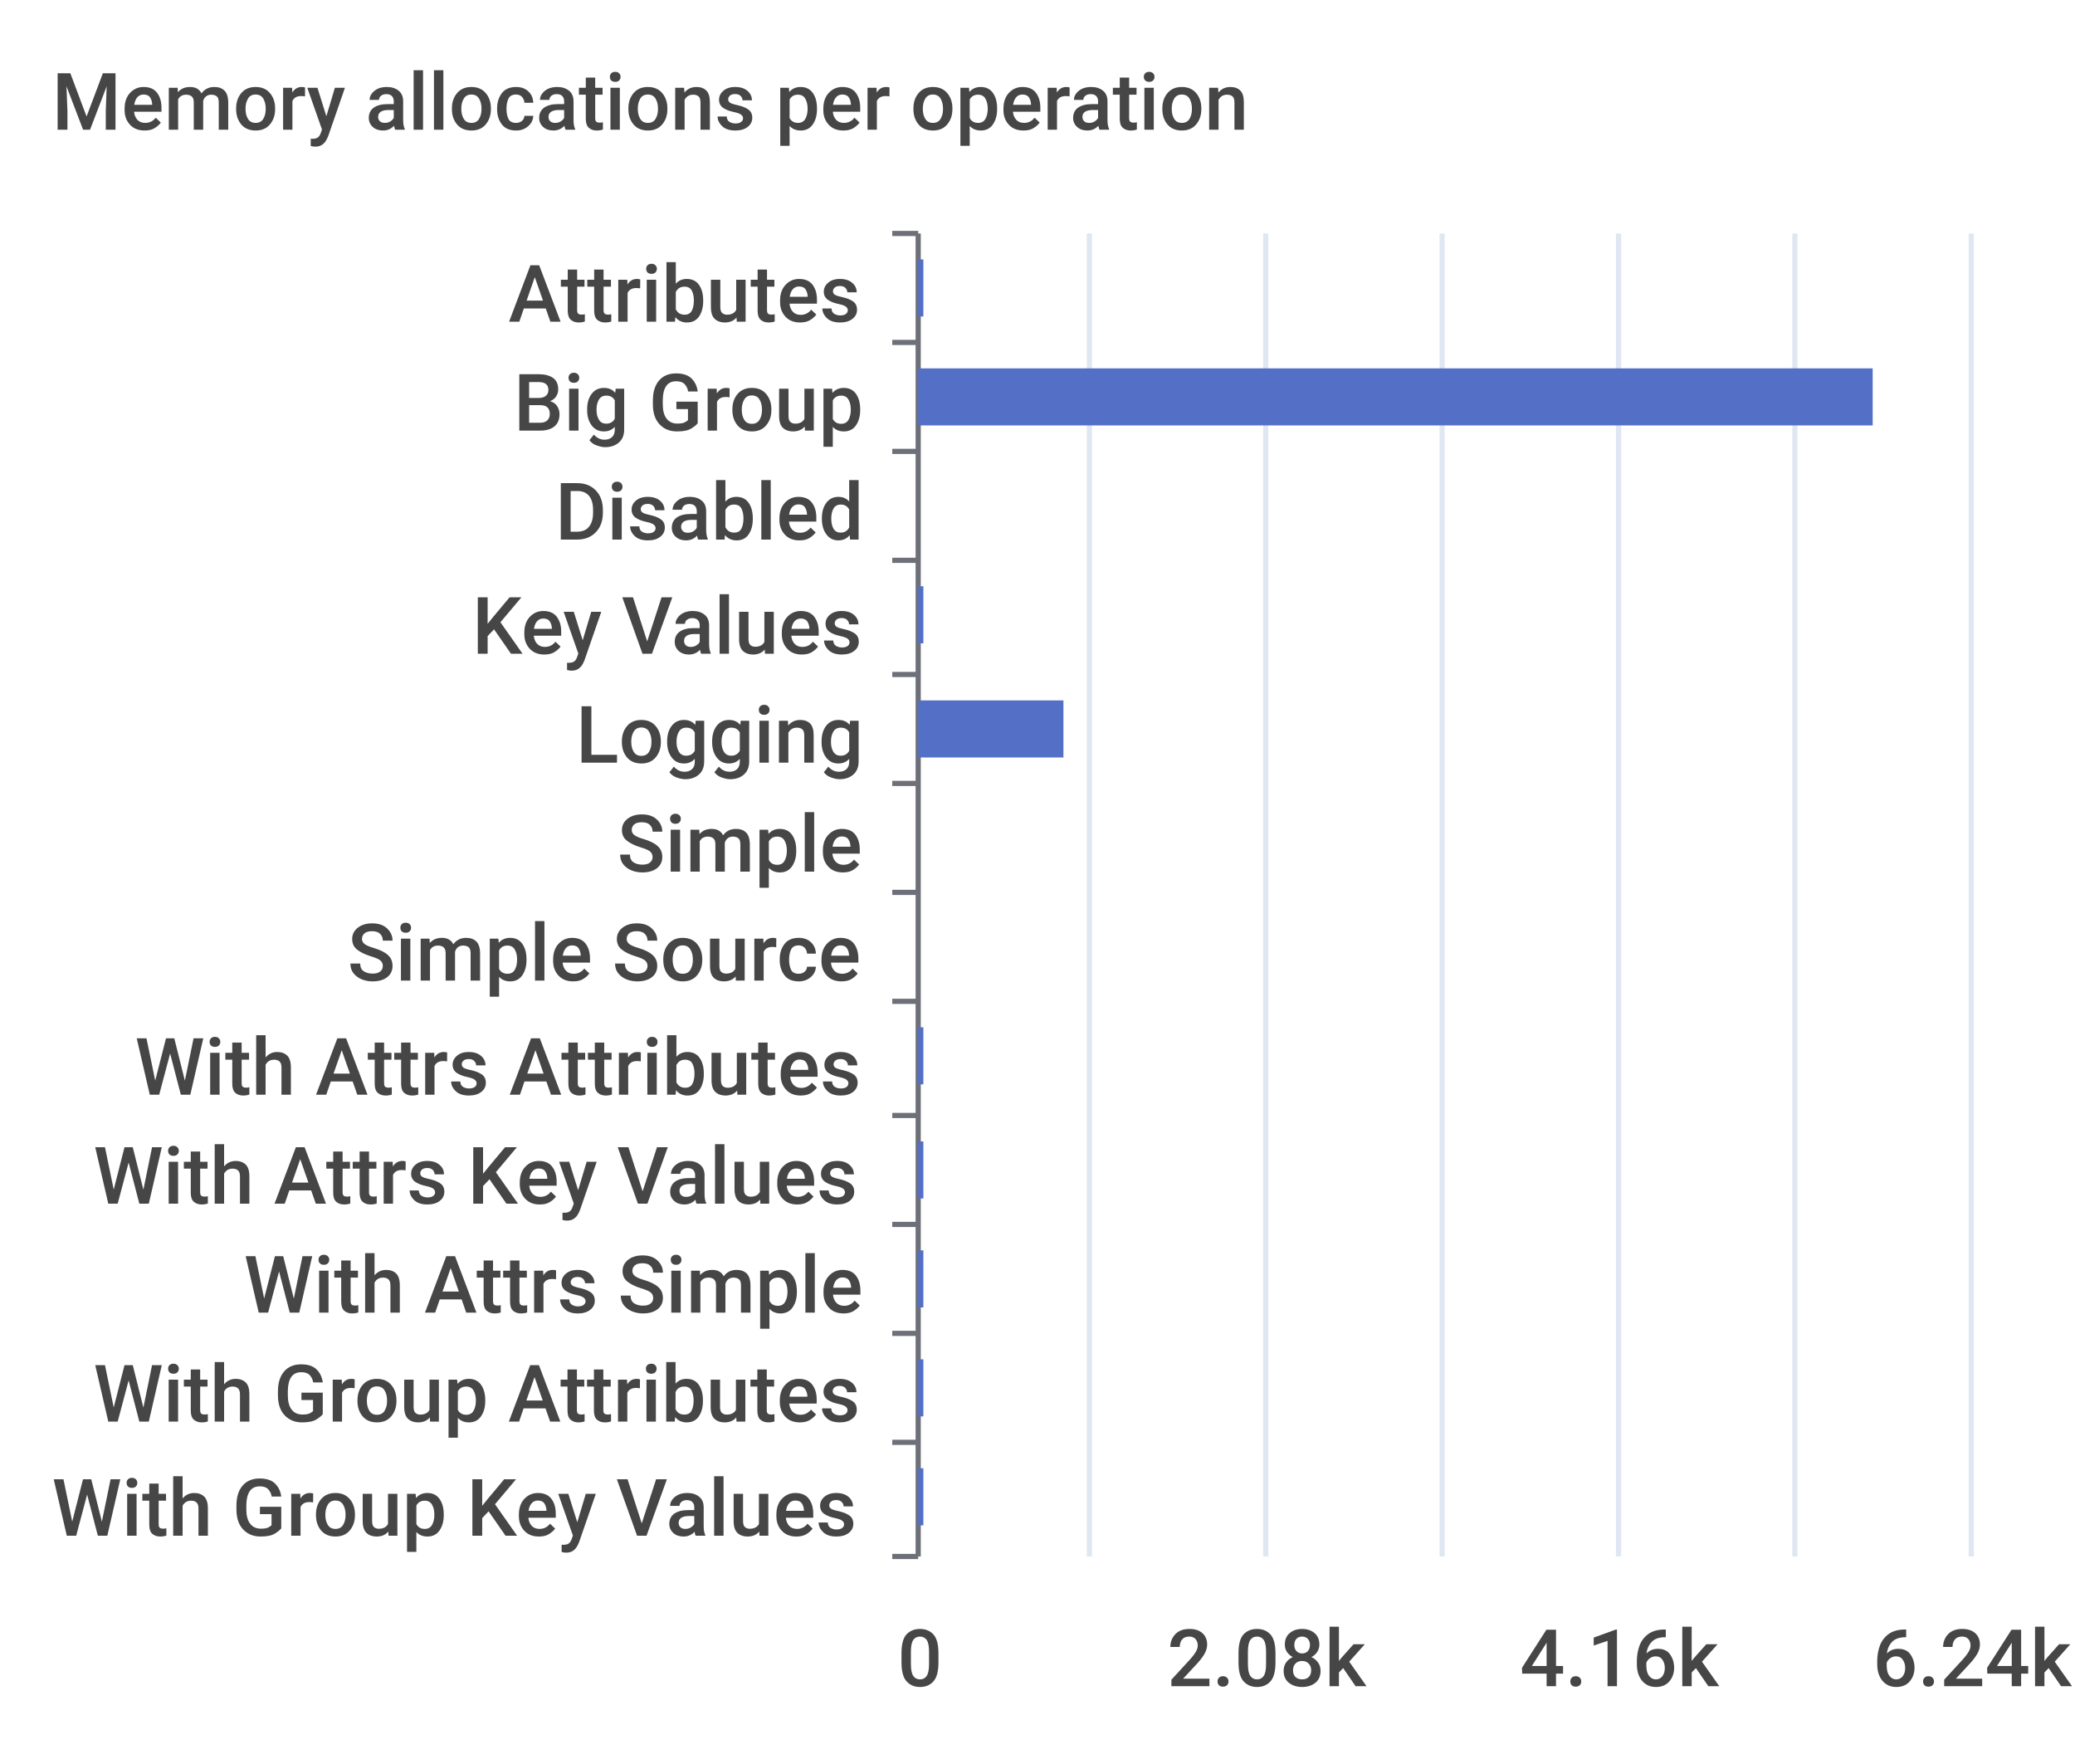
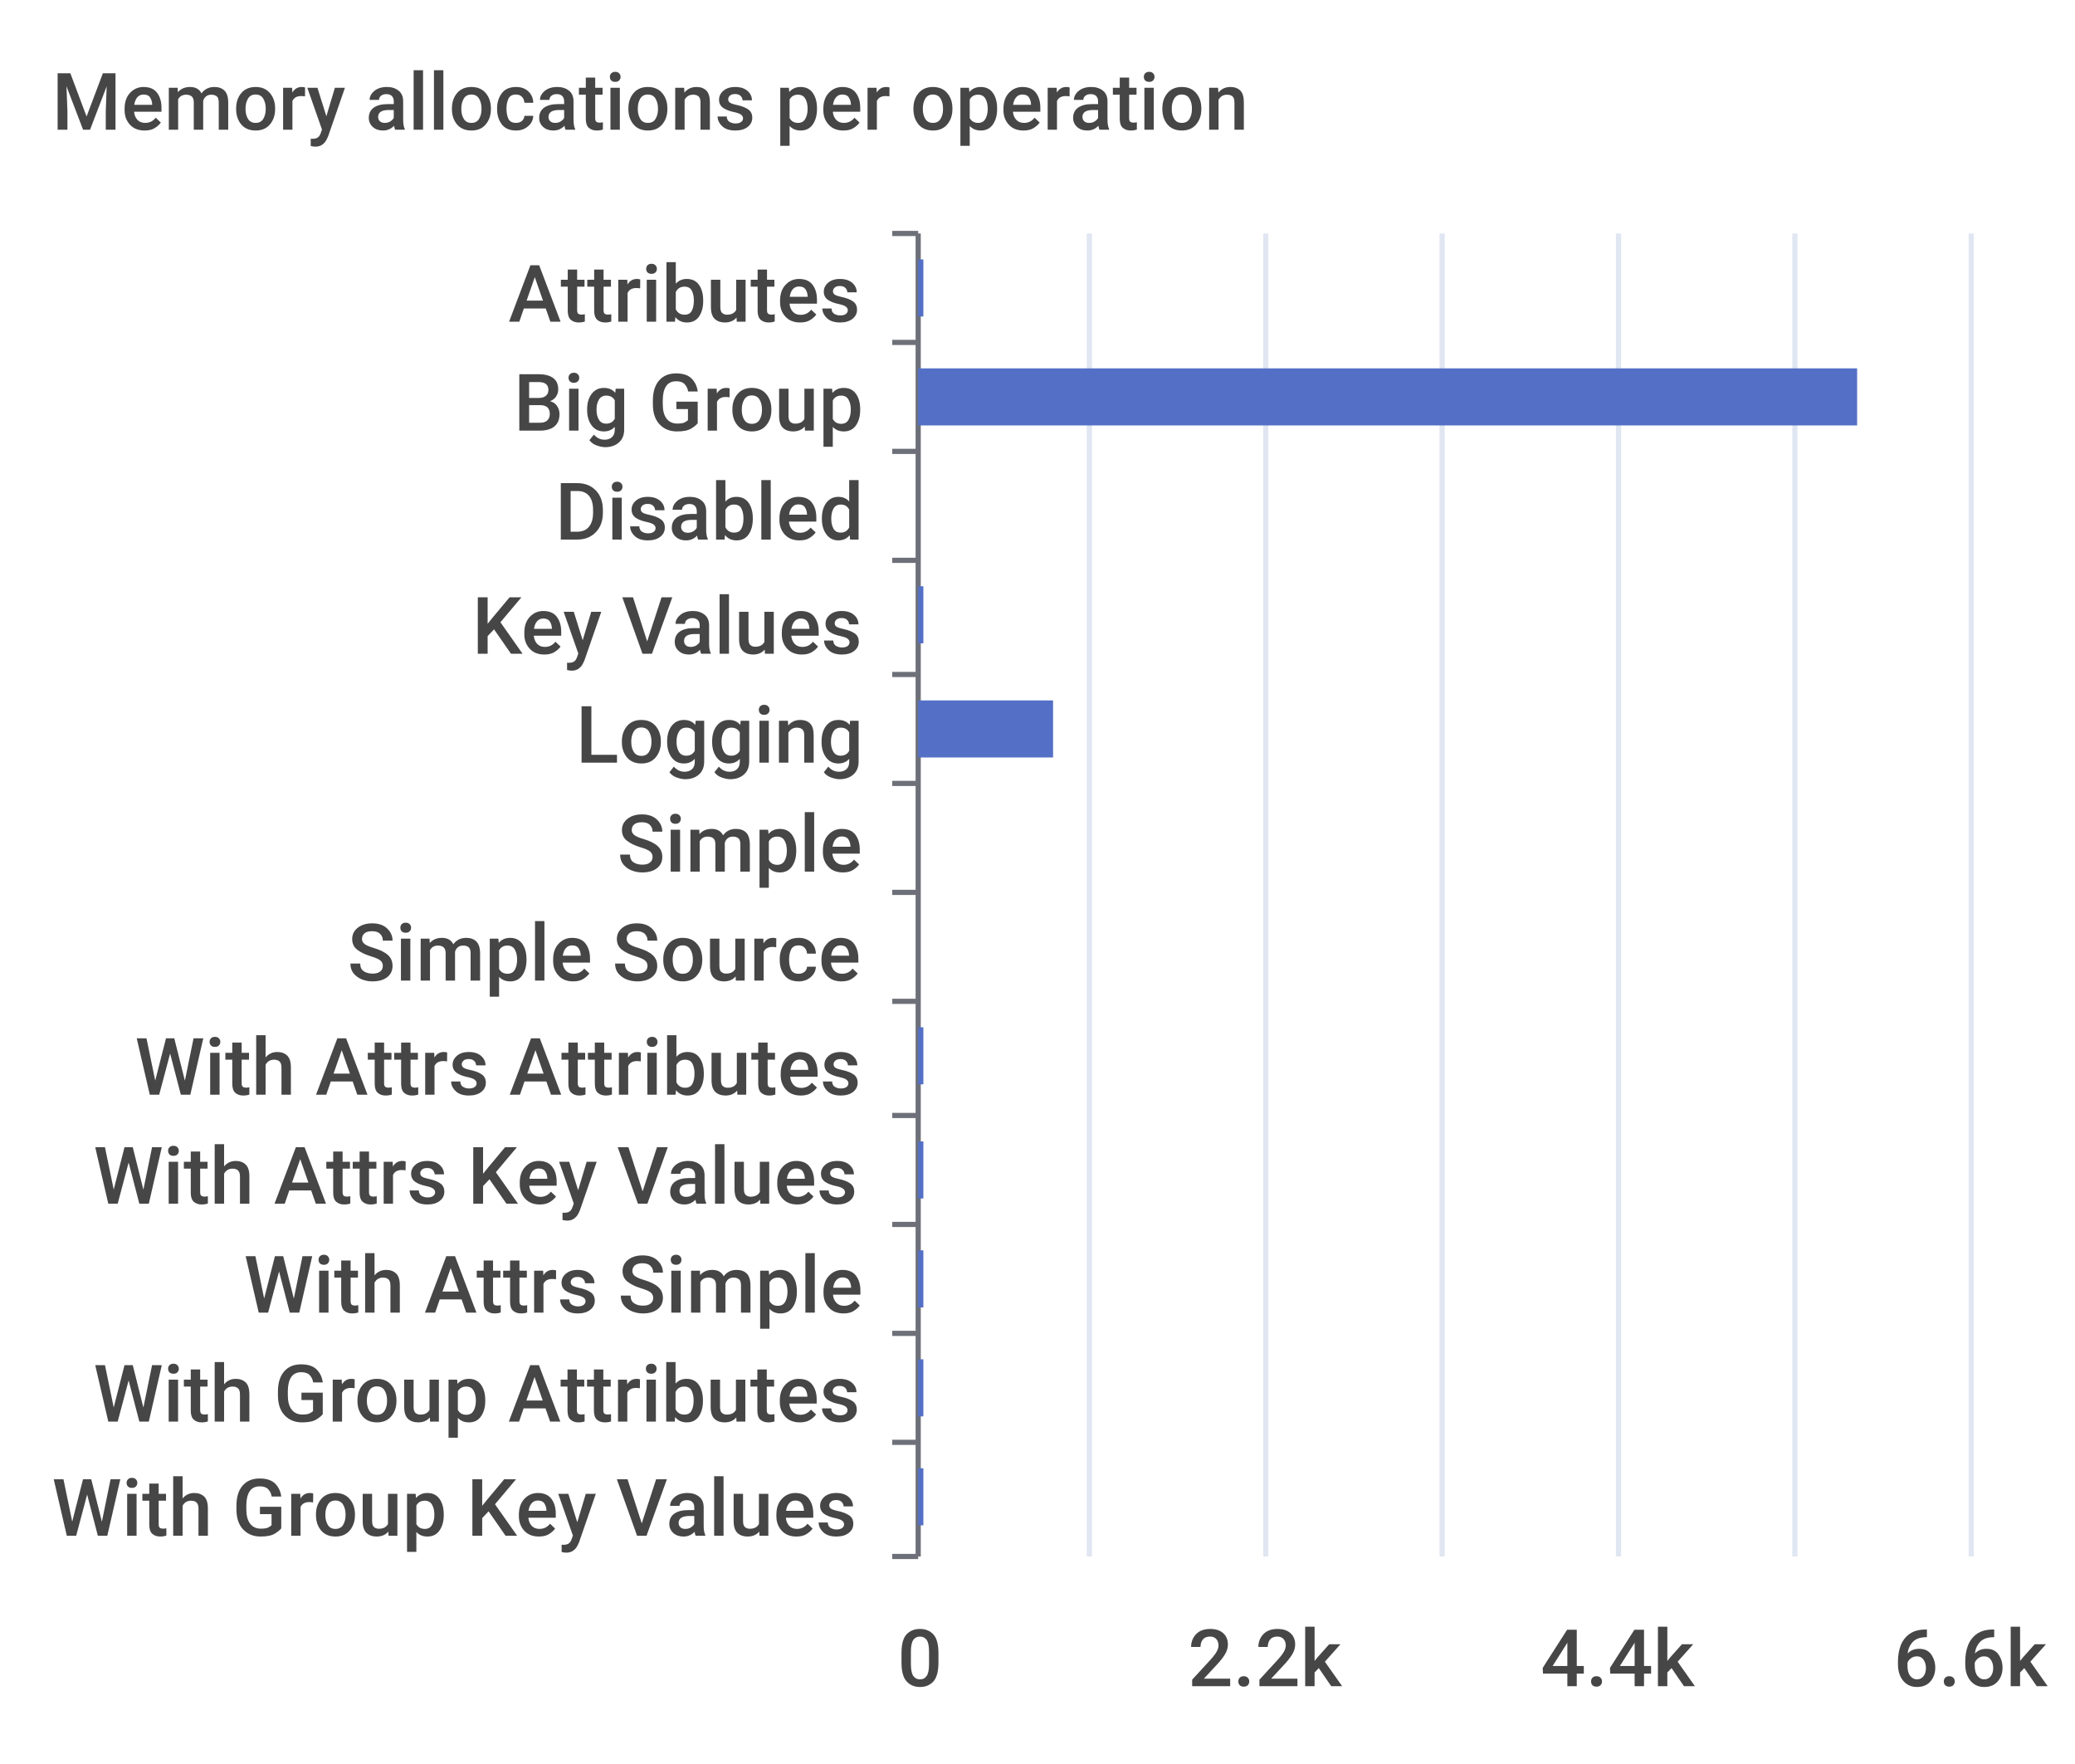
<svg xmlns="http://www.w3.org/2000/svg" width="400" height="340">\n<path d="M 0 0 L 400 0 L 400 340 L 0 340 L 0 0" style="stroke-width:0;stroke:none;fill:rgba(255,255,255,1.0)" />
  <text x="10" y="25" style="stroke-width:0;stroke:none;fill:rgba(70,70,70,1.0);font-size:15.3px;font-family:'Roboto Medium',sans-serif">Memory allocations per operation</text>
  <path d="M 172 45 L 177 45" style="stroke-width:1;stroke:rgba(110,112,121,1.0);fill:none" />
  <path d="M 172 66 L 177 66" style="stroke-width:1;stroke:rgba(110,112,121,1.0);fill:none" />
  <path d="M 172 87 L 177 87" style="stroke-width:1;stroke:rgba(110,112,121,1.0);fill:none" />
  <path d="M 172 108 L 177 108" style="stroke-width:1;stroke:rgba(110,112,121,1.0);fill:none" />
  <path d="M 172 130 L 177 130" style="stroke-width:1;stroke:rgba(110,112,121,1.0);fill:none" />
  <path d="M 172 151 L 177 151" style="stroke-width:1;stroke:rgba(110,112,121,1.0);fill:none" />
  <path d="M 172 172 L 177 172" style="stroke-width:1;stroke:rgba(110,112,121,1.0);fill:none" />
  <path d="M 172 193 L 177 193" style="stroke-width:1;stroke:rgba(110,112,121,1.0);fill:none" />
  <path d="M 172 215 L 177 215" style="stroke-width:1;stroke:rgba(110,112,121,1.0);fill:none" />
  <path d="M 172 236 L 177 236" style="stroke-width:1;stroke:rgba(110,112,121,1.0);fill:none" />
  <path d="M 172 257 L 177 257" style="stroke-width:1;stroke:rgba(110,112,121,1.0);fill:none" />
  <path d="M 172 278 L 177 278" style="stroke-width:1;stroke:rgba(110,112,121,1.0);fill:none" />
  <path d="M 172 300 L 177 300" style="stroke-width:1;stroke:rgba(110,112,121,1.0);fill:none" />
  <path d="M 177 45 L 177 300" style="stroke-width:1;stroke:rgba(110,112,121,1.0);fill:none" />
  <text x="98" y="62" style="stroke-width:0;stroke:none;fill:rgba(70,70,70,1.0);font-size:15.3px;font-family:'Roboto Medium',sans-serif">Attributes</text>
  <text x="99" y="83" style="stroke-width:0;stroke:none;fill:rgba(70,70,70,1.0);font-size:15.3px;font-family:'Roboto Medium',sans-serif">Big Group</text>
  <text x="107" y="104" style="stroke-width:0;stroke:none;fill:rgba(70,70,70,1.0);font-size:15.3px;font-family:'Roboto Medium',sans-serif">Disabled</text>
  <text x="91" y="126" style="stroke-width:0;stroke:none;fill:rgba(70,70,70,1.0);font-size:15.3px;font-family:'Roboto Medium',sans-serif">Key Values</text>
  <text x="111" y="147" style="stroke-width:0;stroke:none;fill:rgba(70,70,70,1.0);font-size:15.3px;font-family:'Roboto Medium',sans-serif">Logging</text>
  <text x="119" y="168" style="stroke-width:0;stroke:none;fill:rgba(70,70,70,1.0);font-size:15.3px;font-family:'Roboto Medium',sans-serif">Simple</text>
  <text x="67" y="189" style="stroke-width:0;stroke:none;fill:rgba(70,70,70,1.0);font-size:15.3px;font-family:'Roboto Medium',sans-serif">Simple Source</text>
  <text x="26" y="211" style="stroke-width:0;stroke:none;fill:rgba(70,70,70,1.0);font-size:15.3px;font-family:'Roboto Medium',sans-serif">With Attrs Attributes</text>
  <text x="18" y="232" style="stroke-width:0;stroke:none;fill:rgba(70,70,70,1.0);font-size:15.3px;font-family:'Roboto Medium',sans-serif">With Attrs Key Values</text>
  <text x="47" y="253" style="stroke-width:0;stroke:none;fill:rgba(70,70,70,1.0);font-size:15.3px;font-family:'Roboto Medium',sans-serif">With Attrs Simple</text>
  <text x="18" y="274" style="stroke-width:0;stroke:none;fill:rgba(70,70,70,1.0);font-size:15.3px;font-family:'Roboto Medium',sans-serif">With Group Attributes</text>
  <text x="10" y="296" style="stroke-width:0;stroke:none;fill:rgba(70,70,70,1.0);font-size:15.3px;font-family:'Roboto Medium',sans-serif">With Group Key Values</text>
  <text x="173" y="325" style="stroke-width:0;stroke:none;fill:rgba(70,70,70,1.0);font-size:15.3px;font-family:'Roboto Medium',sans-serif">0</text>
-   <text x="225" y="325" style="stroke-width:0;stroke:none;fill:rgba(70,70,70,1.0);font-size:15.3px;font-family:'Roboto Medium',sans-serif">2.08k</text>
-   <text x="293" y="325" style="stroke-width:0;stroke:none;fill:rgba(70,70,70,1.0);font-size:15.3px;font-family:'Roboto Medium',sans-serif">4.16k</text>
-   <text x="361" y="325" style="stroke-width:0;stroke:none;fill:rgba(70,70,70,1.0);font-size:15.3px;font-family:'Roboto Medium',sans-serif">6.24k</text>
+   <text x="229" y="325" style="stroke-width:0;stroke:none;fill:rgba(70,70,70,1.0);font-size:15.3px;font-family:'Roboto Medium',sans-serif">2.2k</text>
+   <text x="297" y="325" style="stroke-width:0;stroke:none;fill:rgba(70,70,70,1.0);font-size:15.3px;font-family:'Roboto Medium',sans-serif">4.4k</text>
+   <text x="365" y="325" style="stroke-width:0;stroke:none;fill:rgba(70,70,70,1.0);font-size:15.3px;font-family:'Roboto Medium',sans-serif">6.6k</text>
  <path d="M 210 45 L 210 300" style="stroke-width:1;stroke:rgba(224,230,242,1.0);fill:none" />
  <path d="M 244 45 L 244 300" style="stroke-width:1;stroke:rgba(224,230,242,1.0);fill:none" />
  <path d="M 278 45 L 278 300" style="stroke-width:1;stroke:rgba(224,230,242,1.0);fill:none" />
  <path d="M 312 45 L 312 300" style="stroke-width:1;stroke:rgba(224,230,242,1.0);fill:none" />
  <path d="M 346 45 L 346 300" style="stroke-width:1;stroke:rgba(224,230,242,1.0);fill:none" />
  <path d="M 380 45 L 380 300" style="stroke-width:1;stroke:rgba(224,230,242,1.0);fill:none" />
  <path d="M 177 283 L 178 283 L 178 294 L 177 294 L 177 283" style="stroke-width:0;stroke:none;fill:rgba(84,112,198,1.0)" />
  <path d="M 177 262 L 178 262 L 178 273 L 177 273 L 177 262" style="stroke-width:0;stroke:none;fill:rgba(84,112,198,1.0)" />
  <path d="M 177 241 L 178 241 L 178 252 L 177 252 L 177 241" style="stroke-width:0;stroke:none;fill:rgba(84,112,198,1.0)" />
  <path d="M 177 220 L 178 220 L 178 231 L 177 231 L 177 220" style="stroke-width:0;stroke:none;fill:rgba(84,112,198,1.0)" />
  <path d="M 177 198 L 178 198 L 178 209 L 177 209 L 177 198" style="stroke-width:0;stroke:none;fill:rgba(84,112,198,1.0)" />
  <path d="M 177 177 L 177 177 L 177 188 L 177 188 L 177 177" style="stroke-width:0;stroke:none;fill:rgba(84,112,198,1.0)" />
  <path d="M 177 156 L 177 156 L 177 167 L 177 167 L 177 156" style="stroke-width:0;stroke:none;fill:rgba(84,112,198,1.0)" />
-   <path d="M 177 135 L 205 135 L 205 146 L 177 146 L 177 135" style="stroke-width:0;stroke:none;fill:rgba(84,112,198,1.0)" />
+   <path d="M 177 135 L 203 135 L 203 146 L 177 146 L 177 135" style="stroke-width:0;stroke:none;fill:rgba(84,112,198,1.0)" />
  <path d="M 177 113 L 178 113 L 178 124 L 177 124 L 177 113" style="stroke-width:0;stroke:none;fill:rgba(84,112,198,1.0)" />
  <path d="M 177 92 L 177 92 L 177 103 L 177 103 L 177 92" style="stroke-width:0;stroke:none;fill:rgba(84,112,198,1.0)" />
-   <path d="M 177 71 L 361 71 L 361 82 L 177 82 L 177 71" style="stroke-width:0;stroke:none;fill:rgba(84,112,198,1.0)" />
+   <path d="M 177 71 L 358 71 L 358 82 L 177 82 L 177 71" style="stroke-width:0;stroke:none;fill:rgba(84,112,198,1.0)" />
  <path d="M 177 50 L 178 50 L 178 61 L 177 61 L 177 50" style="stroke-width:0;stroke:none;fill:rgba(84,112,198,1.0)" />
</svg>
